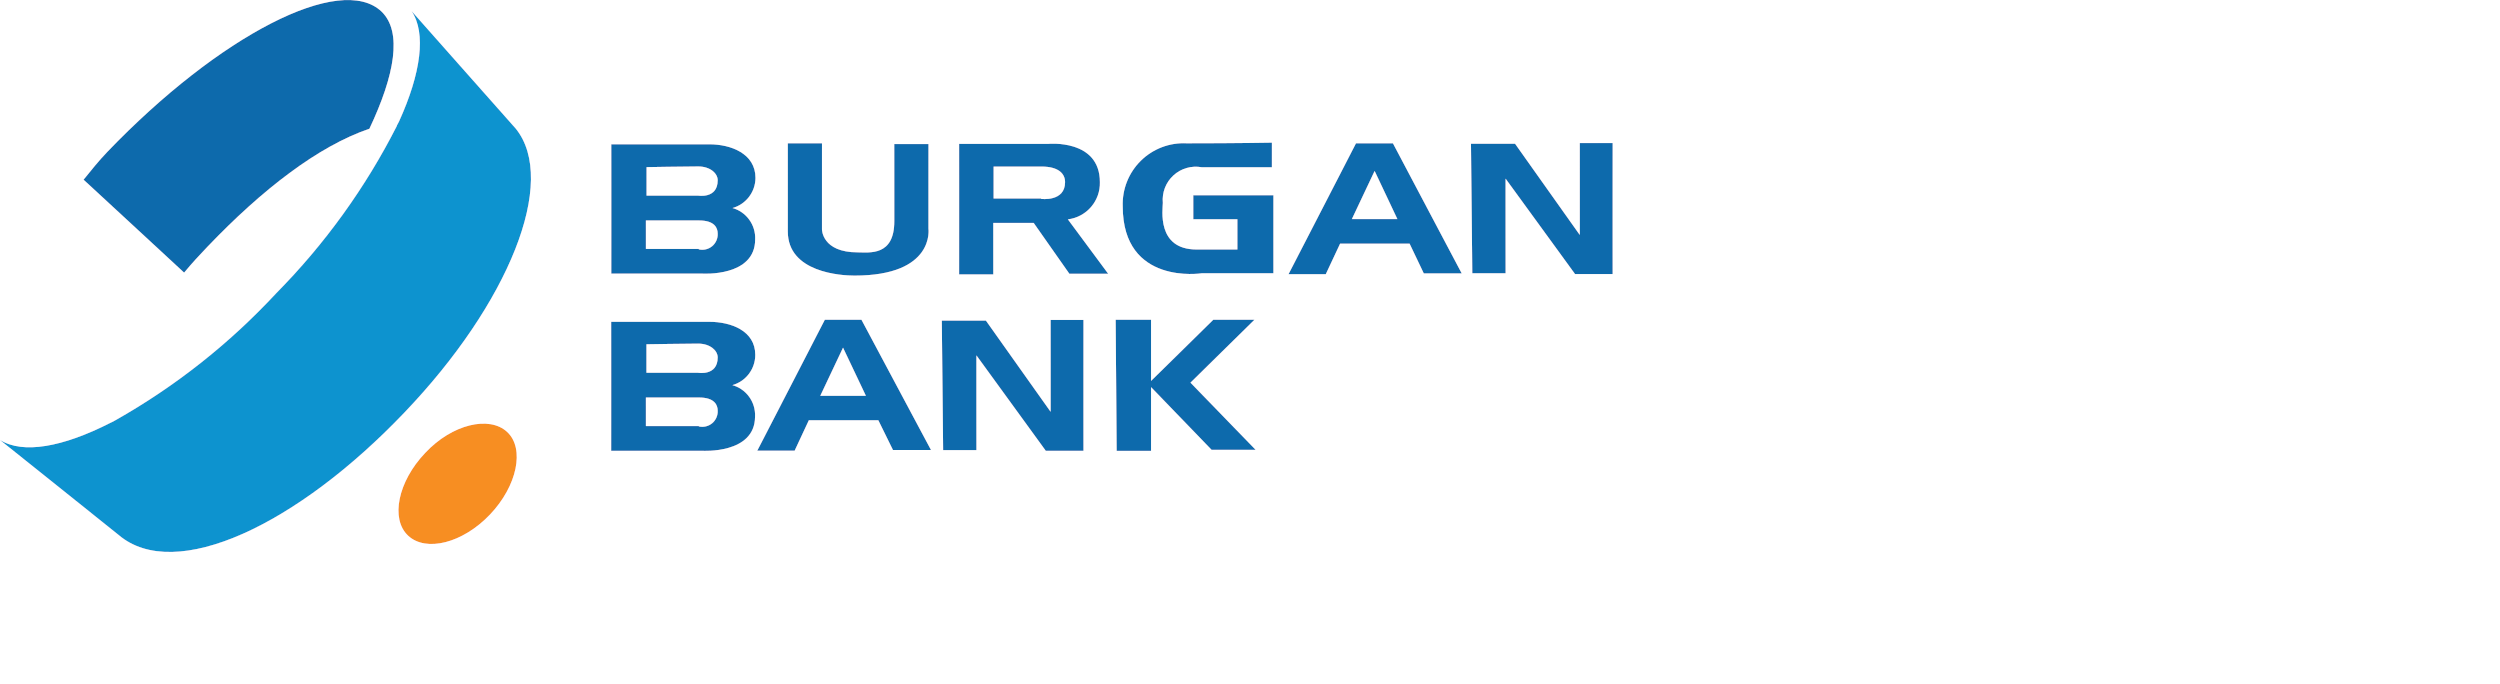
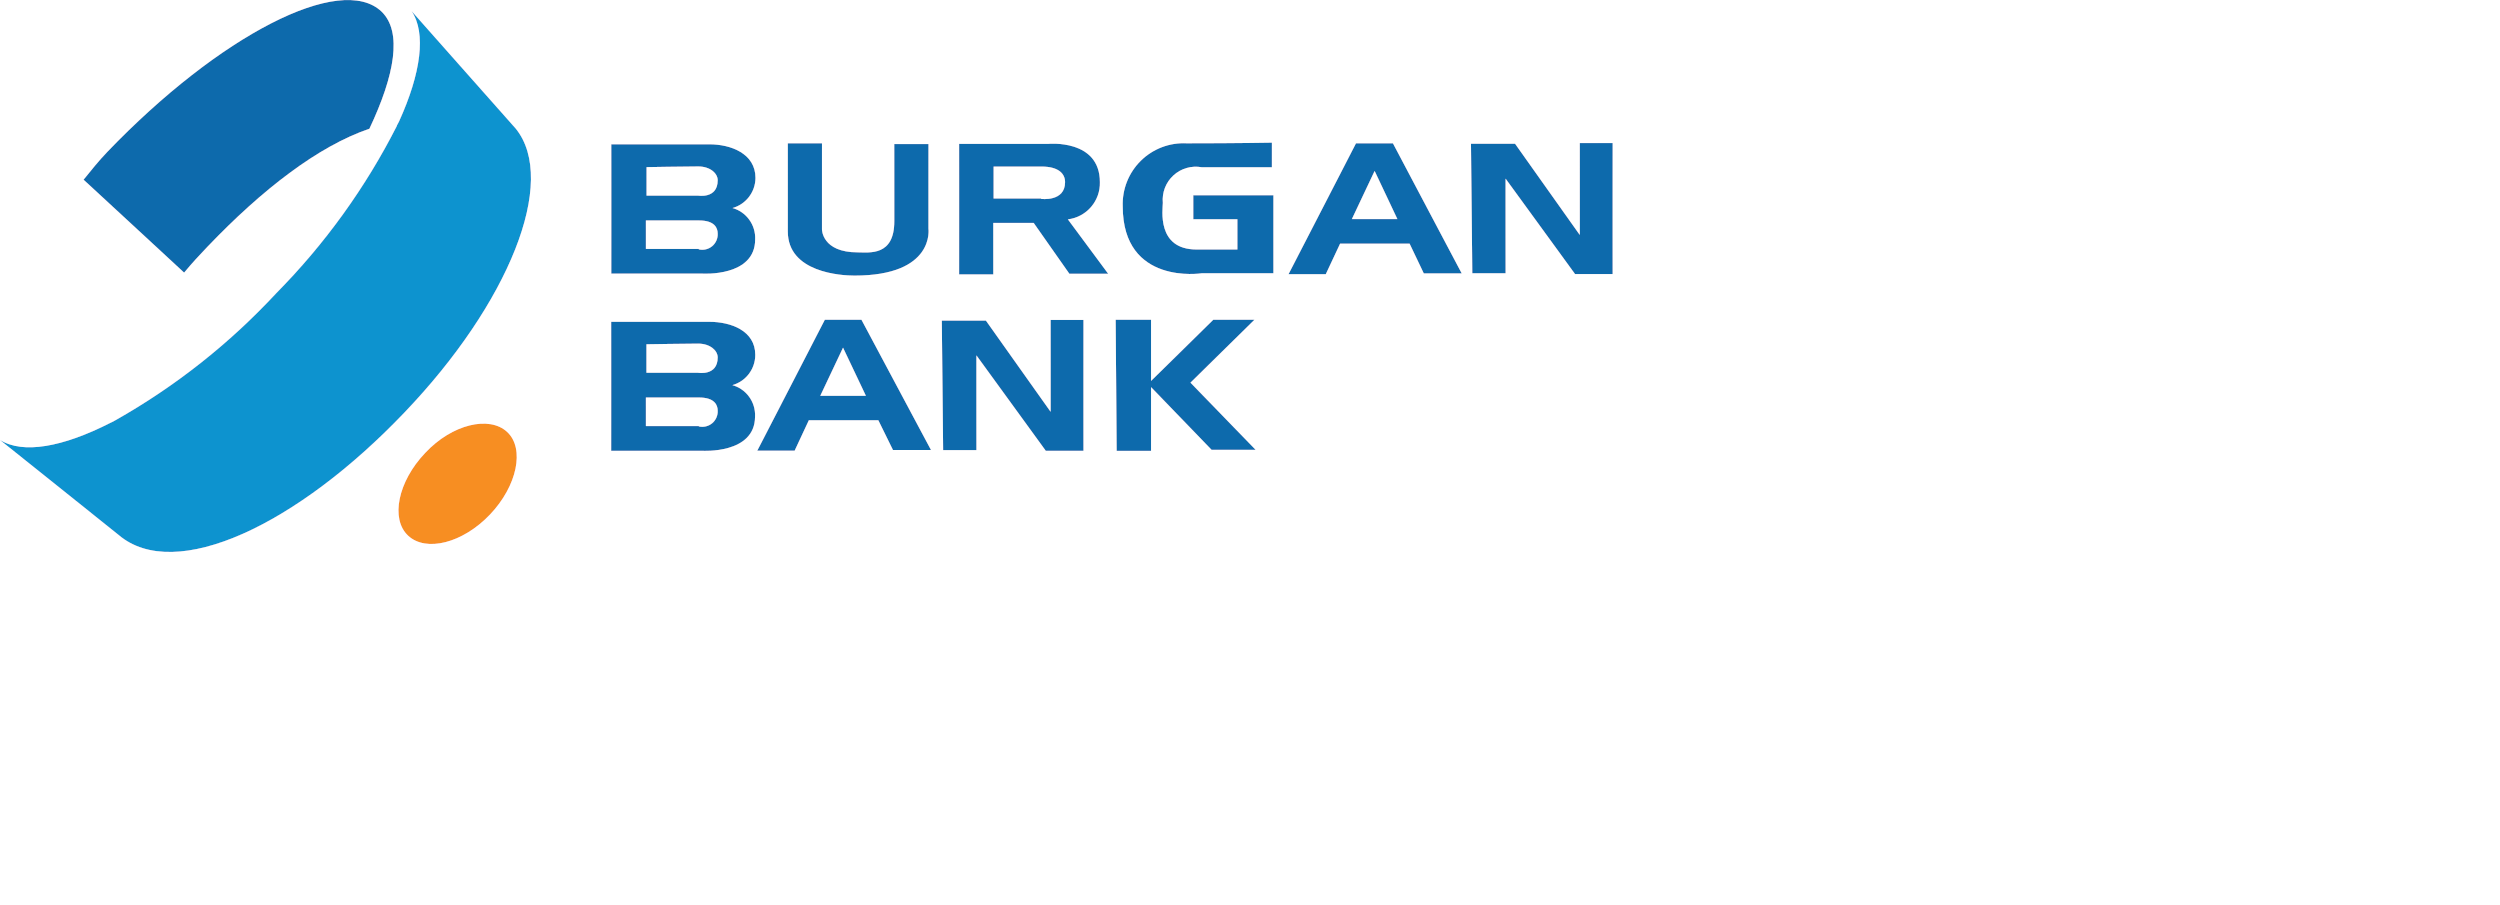
- <svg xmlns="http://www.w3.org/2000/svg" version="1.1" x="0px" y="0px" width="226.771px" height="62.032px" viewBox="0 0 226.771 62.032" enable-background="new 0 0 226.771 82.032" xml:space="preserve">
+ <svg xmlns="http://www.w3.org/2000/svg" version="1.1" x="10px" y="10px" width="226.771px" height="82.032px" viewBox="0 0 226.771 82.032" enable-background="new 0 0 226.771 82.032" xml:space="preserve">
  <defs>
    <style>.cls-1{fill:#1093cf;}.cls-2{fill:#f78e20;}.cls-3{fill:#086aac;}</style>
    <filter id="white-shadow" x="-50%" y="-50%" width="200%" height="200%">
      <feDropShadow dx="0" dy="0" stdDeviation="3" flood-color="white" />
    </filter>
  </defs>
  <g id="Layer_2" data-name="Layer 2" filter="url(#white-shadow)">
    <g id="Layer_1-2" data-name="Layer 1">
      <path class="cls-1" d="M37.33,1l8.92,10.06.54.61c3.84,4.77-.63,15.86-10.12,25.77C27,47.58,15.89,52.91,10.75,48.52L0,39.91c2.07,1.3,5.68.65,10-1.55l.27-.13.16-.09A60.44,60.44,0,0,0,25.06,26.59,60.66,60.66,0,0,0,36,11.41c0-.07.06-.12.08-.18L36.2,11C38.18,6.64,38.68,3,37.33,1" />
      <path class="cls-2" d="M38.57,41.08c-2.48,2.6-3.17,6-1.55,7.51s4.94.69,7.42-1.91,3.18-6,1.56-7.5-5-.7-7.43,1.9" />
      <path class="cls-3" d="M34.62,1.06C30.91-2.5,19.86,3.22,9.73,13.78c-.75.78-1.46,1.66-2.15,2.52l9.12,8.43c.73-.87,1.33-1.53,2.15-2.38,4.89-5.11,10-9.09,14.66-10.67,2.3-4.86,3-8.78,1.11-10.62" />
      <path class="cls-3" d="M71.43,13h3.13v7.81s0,2.08,3.23,2.08c1.06,0,3.33.37,3.33-2.82v-7h3.1v7.67S84.84,25,77.51,25c-1.22,0-6.05-.28-6.05-4s0-8,0-8" />
      <path class="cls-3" d="M115.37,13v2.17H109a3,3,0,0,0-3.52,3.23c0,.57-.6,4.23,3.06,4.23h3.7V19.89h-4V17.71h7.27v7.08H109s-7.16,1.12-7.16-6.07A5.52,5.52,0,0,1,107.64,13c4.58,0,7.73-.06,7.73-.06" />
      <path class="cls-3" d="M94.43,18h-4.3V15.11h4.35c1.59,0,2.13.69,2.13,1.41,0,1.81-2.18,1.52-2.18,1.52m2.44,1.86a3.31,3.31,0,0,0,2.9-3.38c0-3.93-4.69-3.47-4.69-3.47H87V24.89h3.1V20.22l3.66,0L97,24.83h3.52Z" />
      <path class="cls-3" d="M63.31,17.74H58.65V15.16s3.61-.06,4.69-.06,1.76.63,1.76,1.25c0,1.71-1.79,1.39-1.79,1.39m.08,4.84h-4.8V20l4.83,0c1.4,0,1.68.68,1.68,1.19a1.4,1.4,0,0,1-1.71,1.43m3-3.73a2.86,2.86,0,0,0,2.14-2.75c0-2.22-2.25-3.05-4.18-3.05l-8.9,0V24.82h8.28s4.77.31,4.77-3.1a2.83,2.83,0,0,0-2.11-2.87" />
      <path class="cls-3" d="M63.31,33.81H58.64V31.23s3.61-.06,4.69-.06,1.77.63,1.77,1.25c0,1.71-1.79,1.39-1.79,1.39m.08,4.84h-4.8V36.06l4.83,0c1.39,0,1.68.68,1.68,1.19a1.4,1.4,0,0,1-1.71,1.43m3-3.73a2.85,2.85,0,0,0,2.12-2.76c0-2.21-2.24-3-4.17-3l-8.9,0V40.89h8.27s4.78.31,4.78-3.1a2.82,2.82,0,0,0-2.1-2.87" />
      <polygon class="cls-3" points="101.2 29 101.29 40.9 104.41 40.9 104.41 35.12 109.9 40.8 113.89 40.8 107.99 34.71 113.79 29 110.06 29 104.41 34.55 104.41 29 101.2 29" />
      <path class="cls-3" d="M74.41,35.9l2.06-4.36,2.07,4.36ZM78.14,29H74.82L68.69,40.88h3.39l1.29-2.76h6.3L81,40.82h3.45Z" />
      <polygon class="cls-3" points="85.43 29.08 89.43 29.08 95.3 37.35 95.3 29.02 98.28 29.02 98.28 40.89 94.86 40.89 88.57 32.24 88.57 40.83 85.55 40.83 85.43 29.08" />
      <path class="cls-3" d="M122.63,19.87l2.06-4.36,2.06,4.36ZM126.35,13H123l-6.12,11.87h3.38l1.3-2.77h6.3l1.29,2.7h3.44Z" />
      <polygon class="cls-3" points="133.43 13.04 137.43 13.04 143.3 21.31 143.3 12.98 146.28 12.98 146.28 24.86 142.87 24.86 136.57 16.21 136.57 24.79 133.55 24.79 133.43 13.04" />
    </g>
  </g>
</svg>
